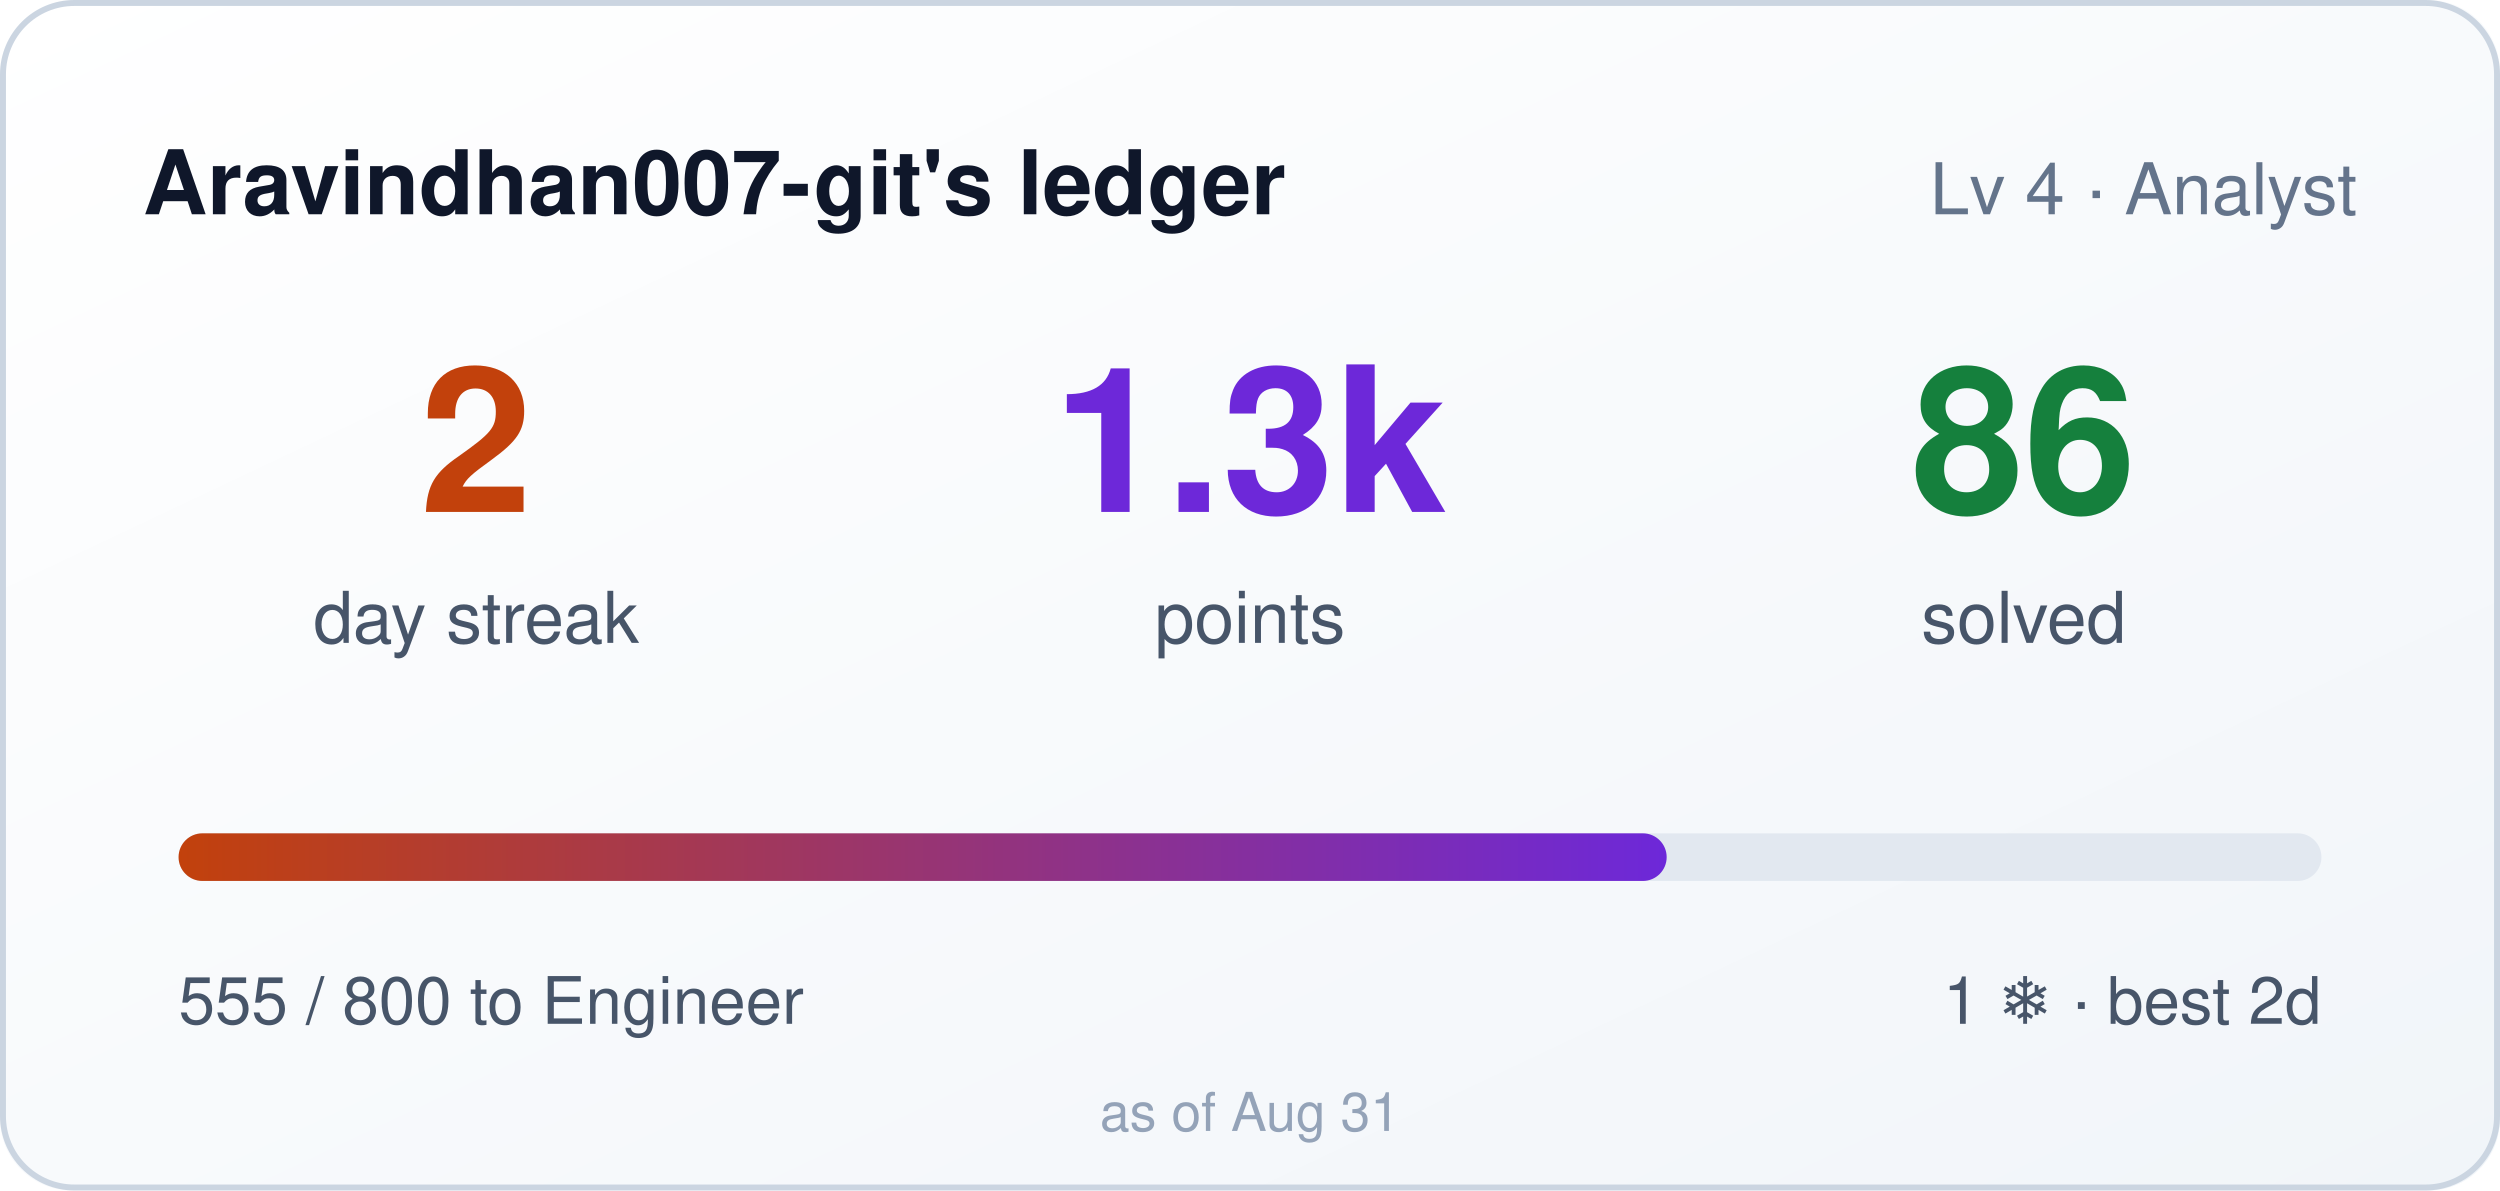
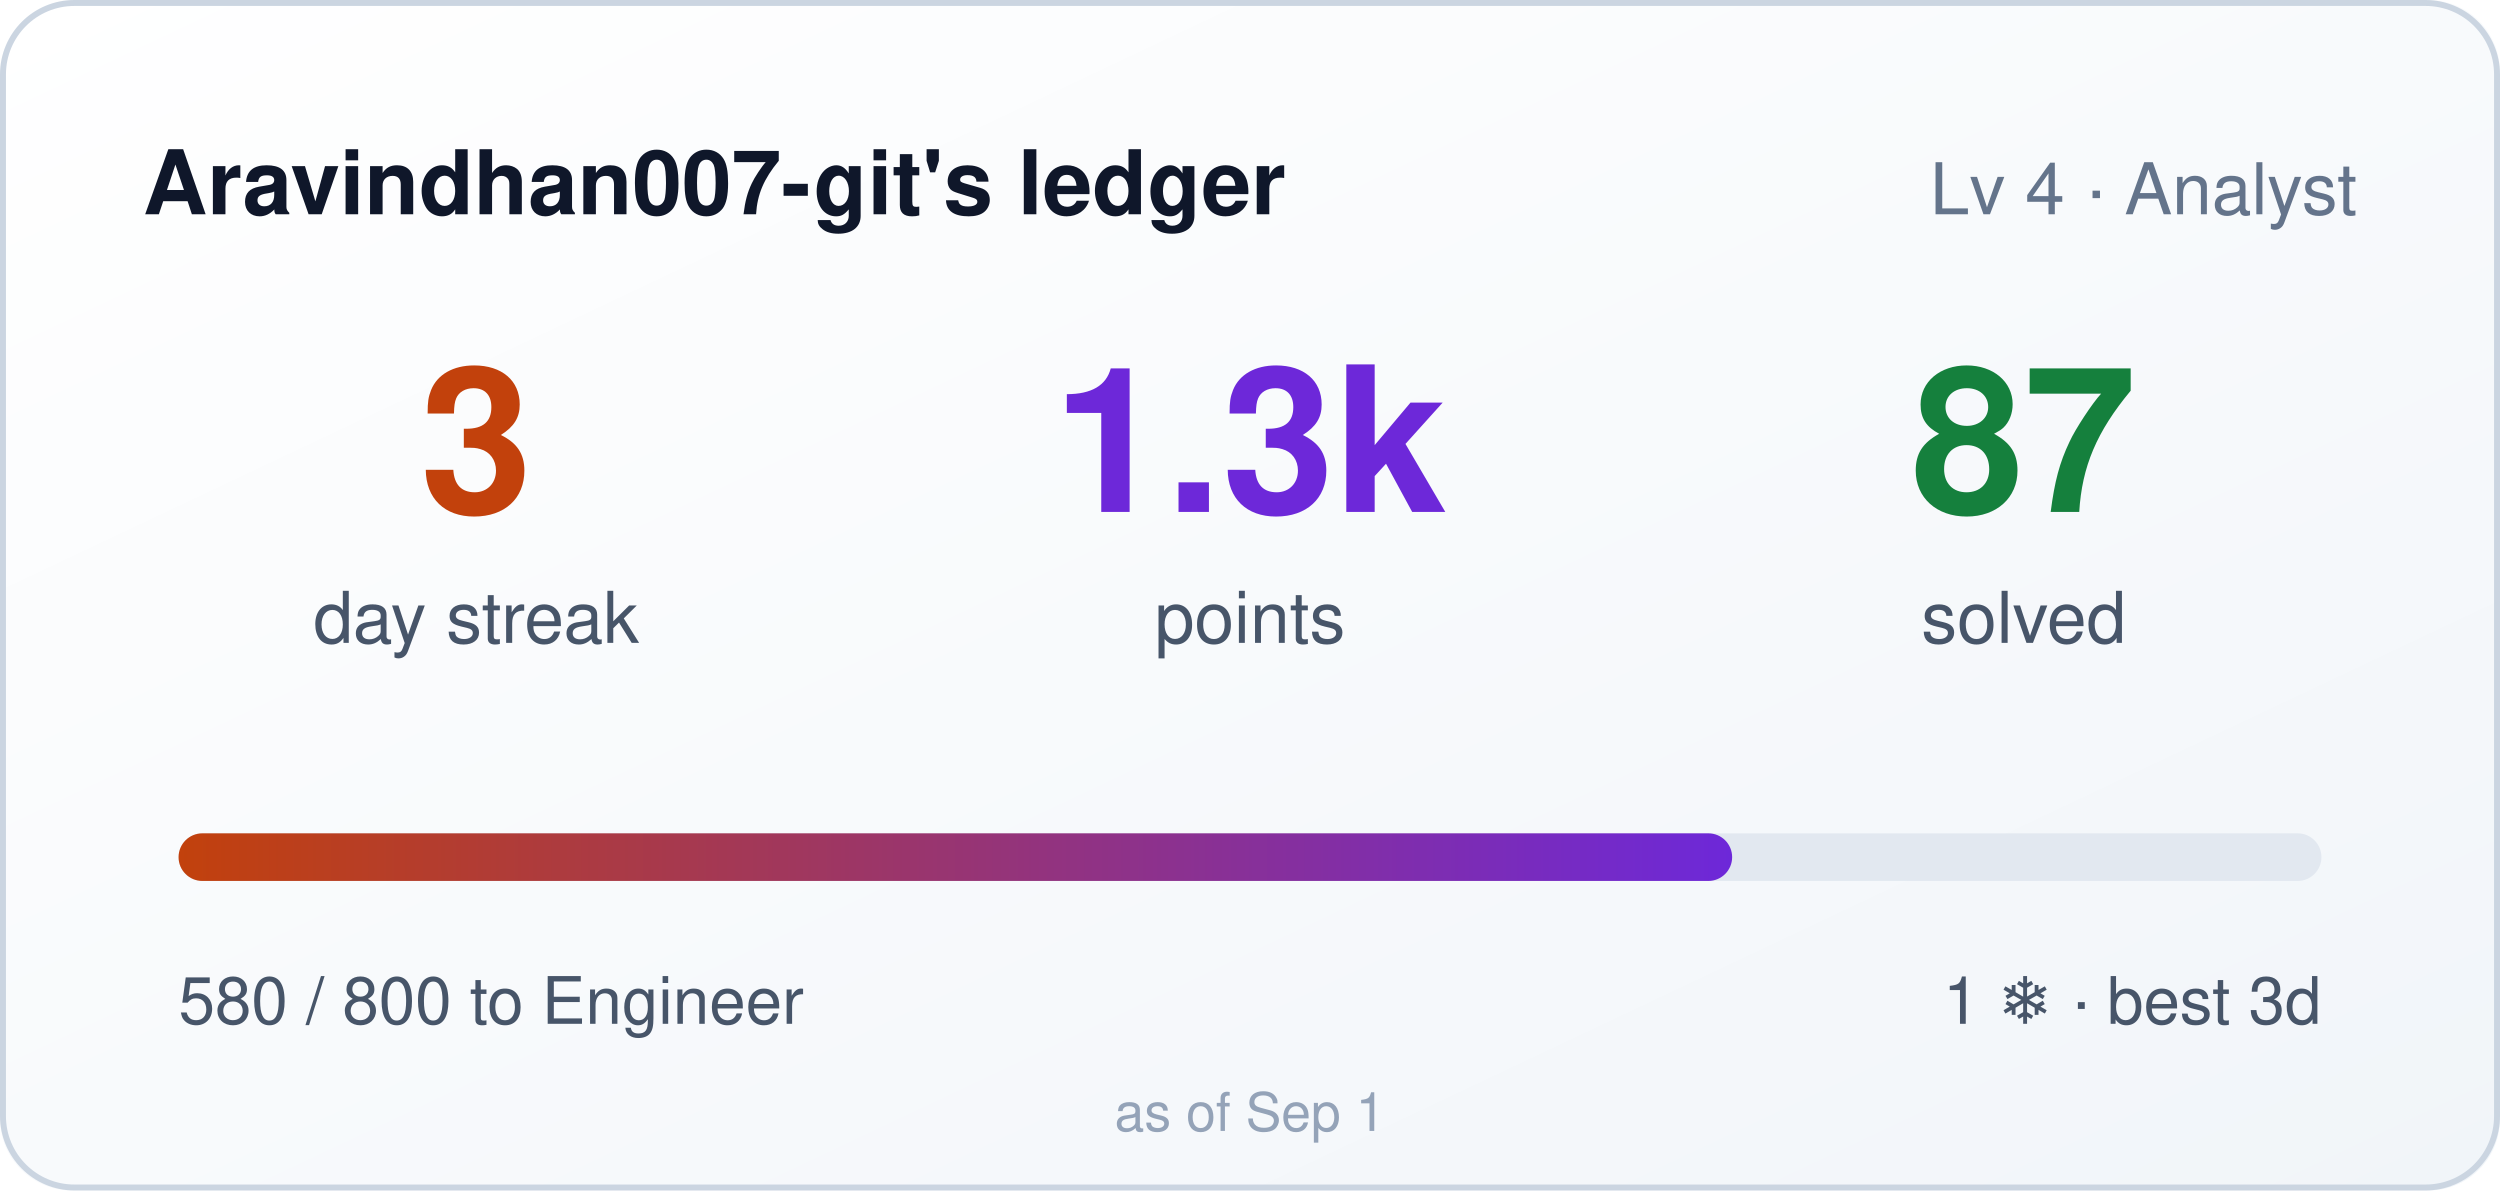
- <svg xmlns="http://www.w3.org/2000/svg" width="420" height="200" role="img" aria-label="Aravindhan007-git's ledger: 2 day streak, 1255 points">
+ <svg xmlns="http://www.w3.org/2000/svg" width="420" height="200" role="img" aria-label="Aravindhan007-git's ledger: 3 day streak, 1280 points">
  <style>
    .bar,.n{transform-box:fill-box}
    .bar{transform-origin:left center}
    @media (prefers-reduced-motion: no-preference){
      .bar{animation:cl-grow .9s cubic-bezier(.22,1,.36,1) both}
      .n{animation:cl-rise .5s ease-out both}
      .n2{animation-delay:.08s}
      .n3{animation-delay:.16s}
    }
    @keyframes cl-grow{from{transform:scaleX(0)}to{transform:scaleX(1)}}
    @keyframes cl-rise{from{opacity:0;transform:translateY(6px)}to{opacity:1;transform:none}}
  </style>
  <defs>
    <linearGradient id="bg" x1="0" y1="0" x2="1" y2="1">
      <stop offset="0" stop-color="#ffffff" />
      <stop offset="1" stop-color="#f1f5f9" />
    </linearGradient>
    <linearGradient id="bar" x1="0" y1="0" x2="1" y2="0">
      <stop offset="0" stop-color="#c2410c" />
      <stop offset="1" stop-color="#6d28d9" />
    </linearGradient>
  </defs>
  <rect width="420" height="200" rx="12" fill="url(#bg)" />
  <rect x="0.5" y="0.5" width="419" height="199" rx="12" fill="none" stroke="#cbd5e1" />
  <text x="24" y="36" fill="#0f172a" font-size="15" font-weight="600" font-family="Segoe UI,Helvetica,Arial,sans-serif">Aravindhan007-git's ledger</text>
  <text x="396" y="36" fill="#64748b" font-size="12" text-anchor="end" font-family="Segoe UI,Helvetica,Arial,sans-serif">Lv 4 · Analyst</text>
  <g font-family="Segoe UI,Helvetica,Arial,sans-serif">
-     <text class="n n1" x="80" y="86" fill="#c2410c" font-size="34" font-weight="700" text-anchor="middle">2</text>
+     <text class="n n1" x="80" y="86" fill="#c2410c" font-size="34" font-weight="700" text-anchor="middle">3</text>
    <text x="80" y="108" fill="#475569" font-size="12" text-anchor="middle">day streak</text>
    <text class="n n2" x="210" y="86" fill="#6d28d9" font-size="34" font-weight="700" text-anchor="middle">1.3k</text>
    <text x="210" y="108" fill="#475569" font-size="12" text-anchor="middle">points</text>
-     <text class="n n3" x="340" y="86" fill="#15803d" font-size="34" font-weight="700" text-anchor="middle">86</text>
+     <text class="n n3" x="340" y="86" fill="#15803d" font-size="34" font-weight="700" text-anchor="middle">87</text>
    <text x="340" y="108" fill="#475569" font-size="12" text-anchor="middle">solved</text>
  </g>
  <rect x="30" y="140" width="360" height="8" rx="4" fill="#e2e8f0" />
-   <rect class="bar" x="30" y="140" width="250" height="8" rx="4" fill="url(#bar)" />
-   <text x="30" y="172" fill="#475569" font-size="11" font-family="Segoe UI,Helvetica,Arial,sans-serif">555 / 800 to Engineer</text>
-   <text x="390" y="172" fill="#475569" font-size="11" text-anchor="end" font-family="Segoe UI,Helvetica,Arial,sans-serif">1 ❄ · best 2d</text>
-   <text x="210" y="190" fill="#94a3b8" font-size="9" text-anchor="middle" font-family="Segoe UI,Helvetica,Arial,sans-serif">as of Aug 31</text>
+   <rect class="bar" x="30" y="140" width="261" height="8" rx="4" fill="url(#bar)" />
+   <text x="30" y="172" fill="#475569" font-size="11" font-family="Segoe UI,Helvetica,Arial,sans-serif">580 / 800 to Engineer</text>
+   <text x="390" y="172" fill="#475569" font-size="11" text-anchor="end" font-family="Segoe UI,Helvetica,Arial,sans-serif">1 ❄ · best 3d</text>
+   <text x="210" y="190" fill="#94a3b8" font-size="9" text-anchor="middle" font-family="Segoe UI,Helvetica,Arial,sans-serif">as of Sep 1</text>
</svg>
